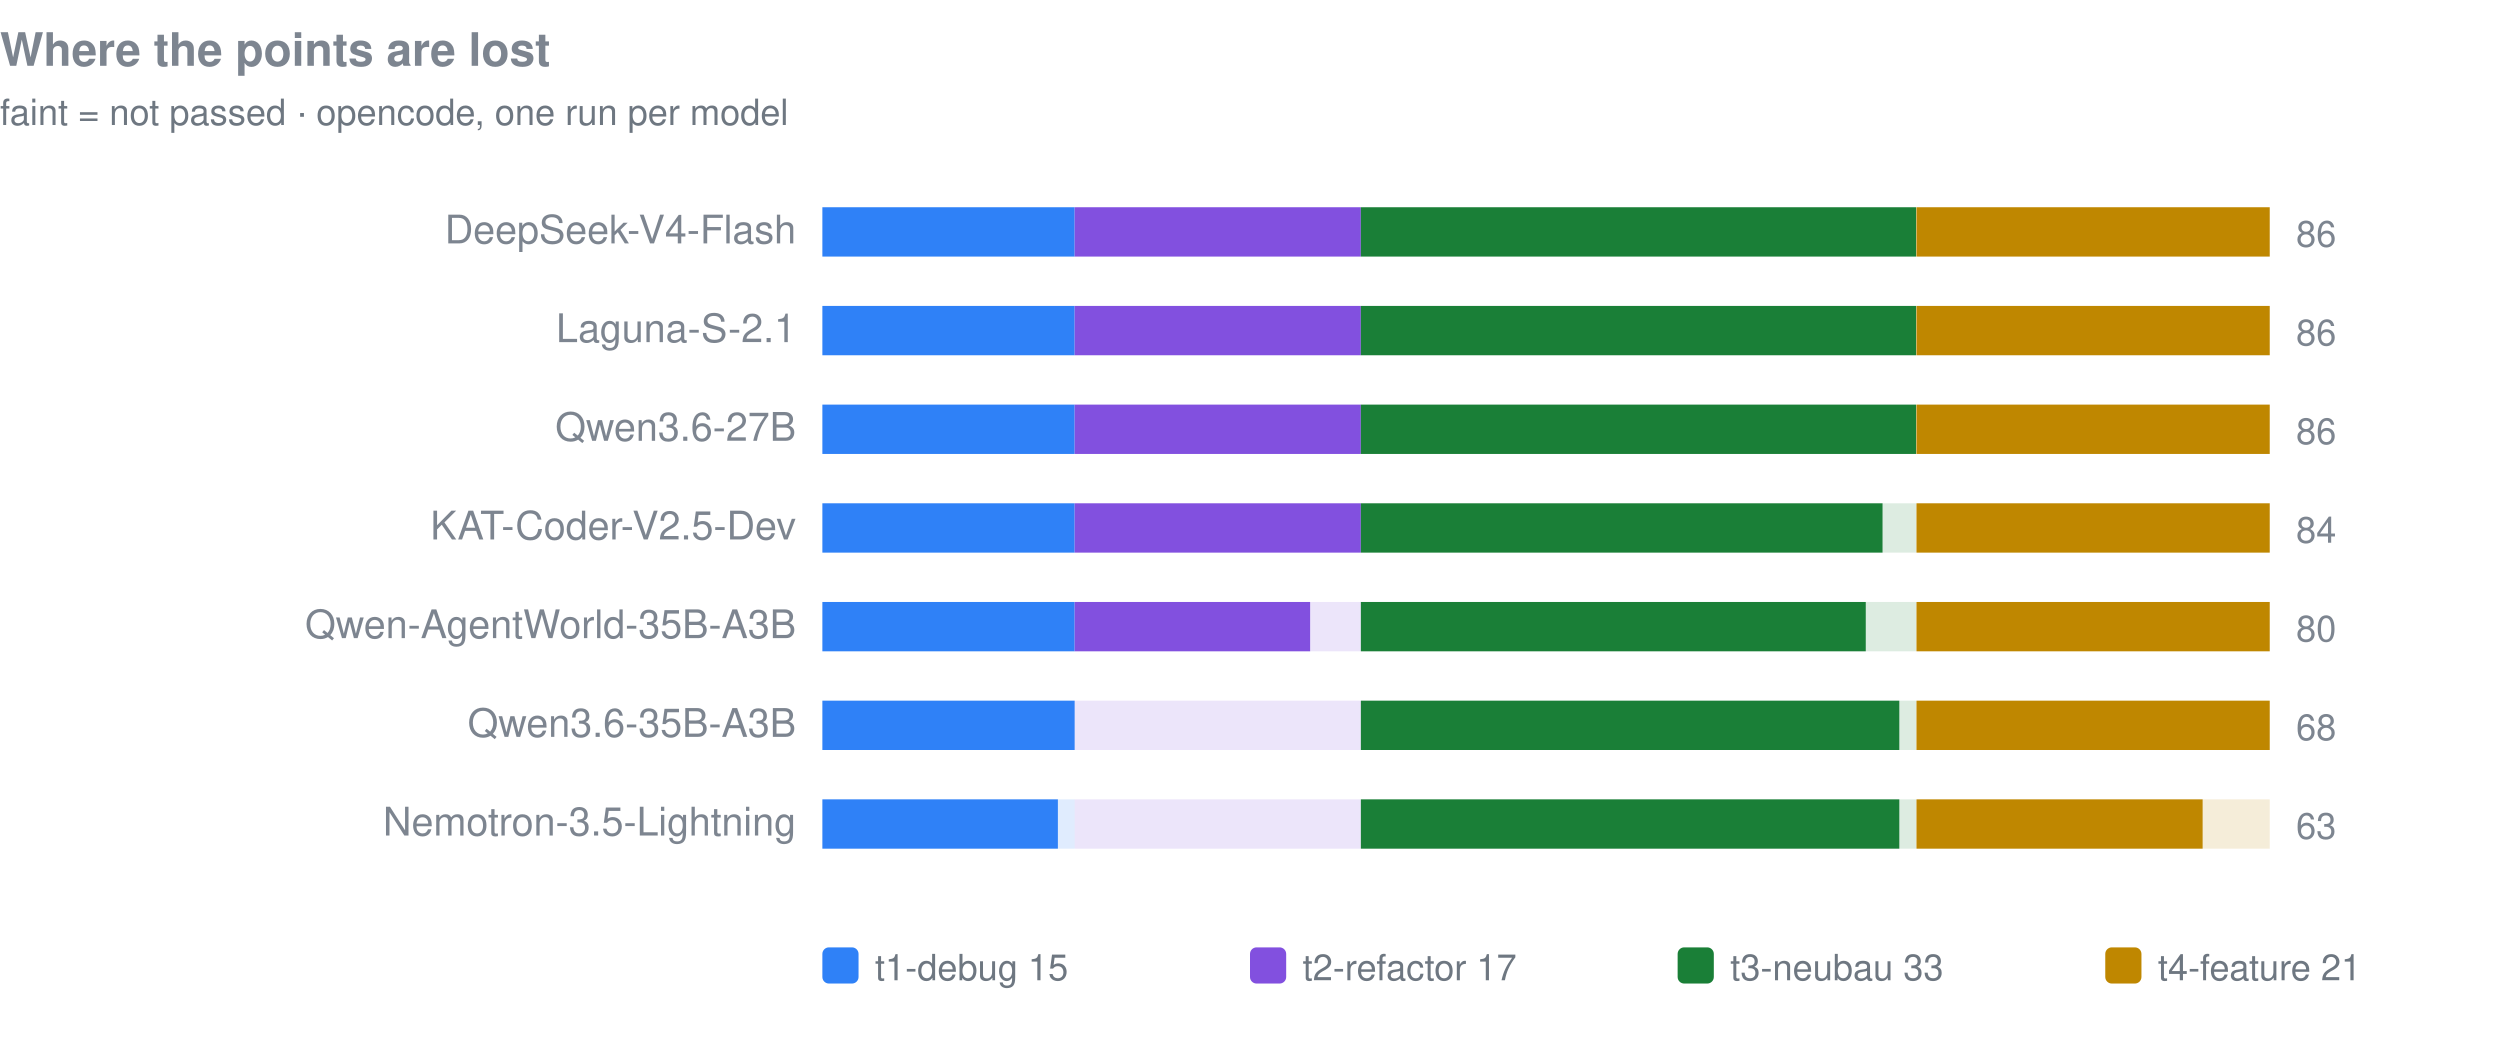
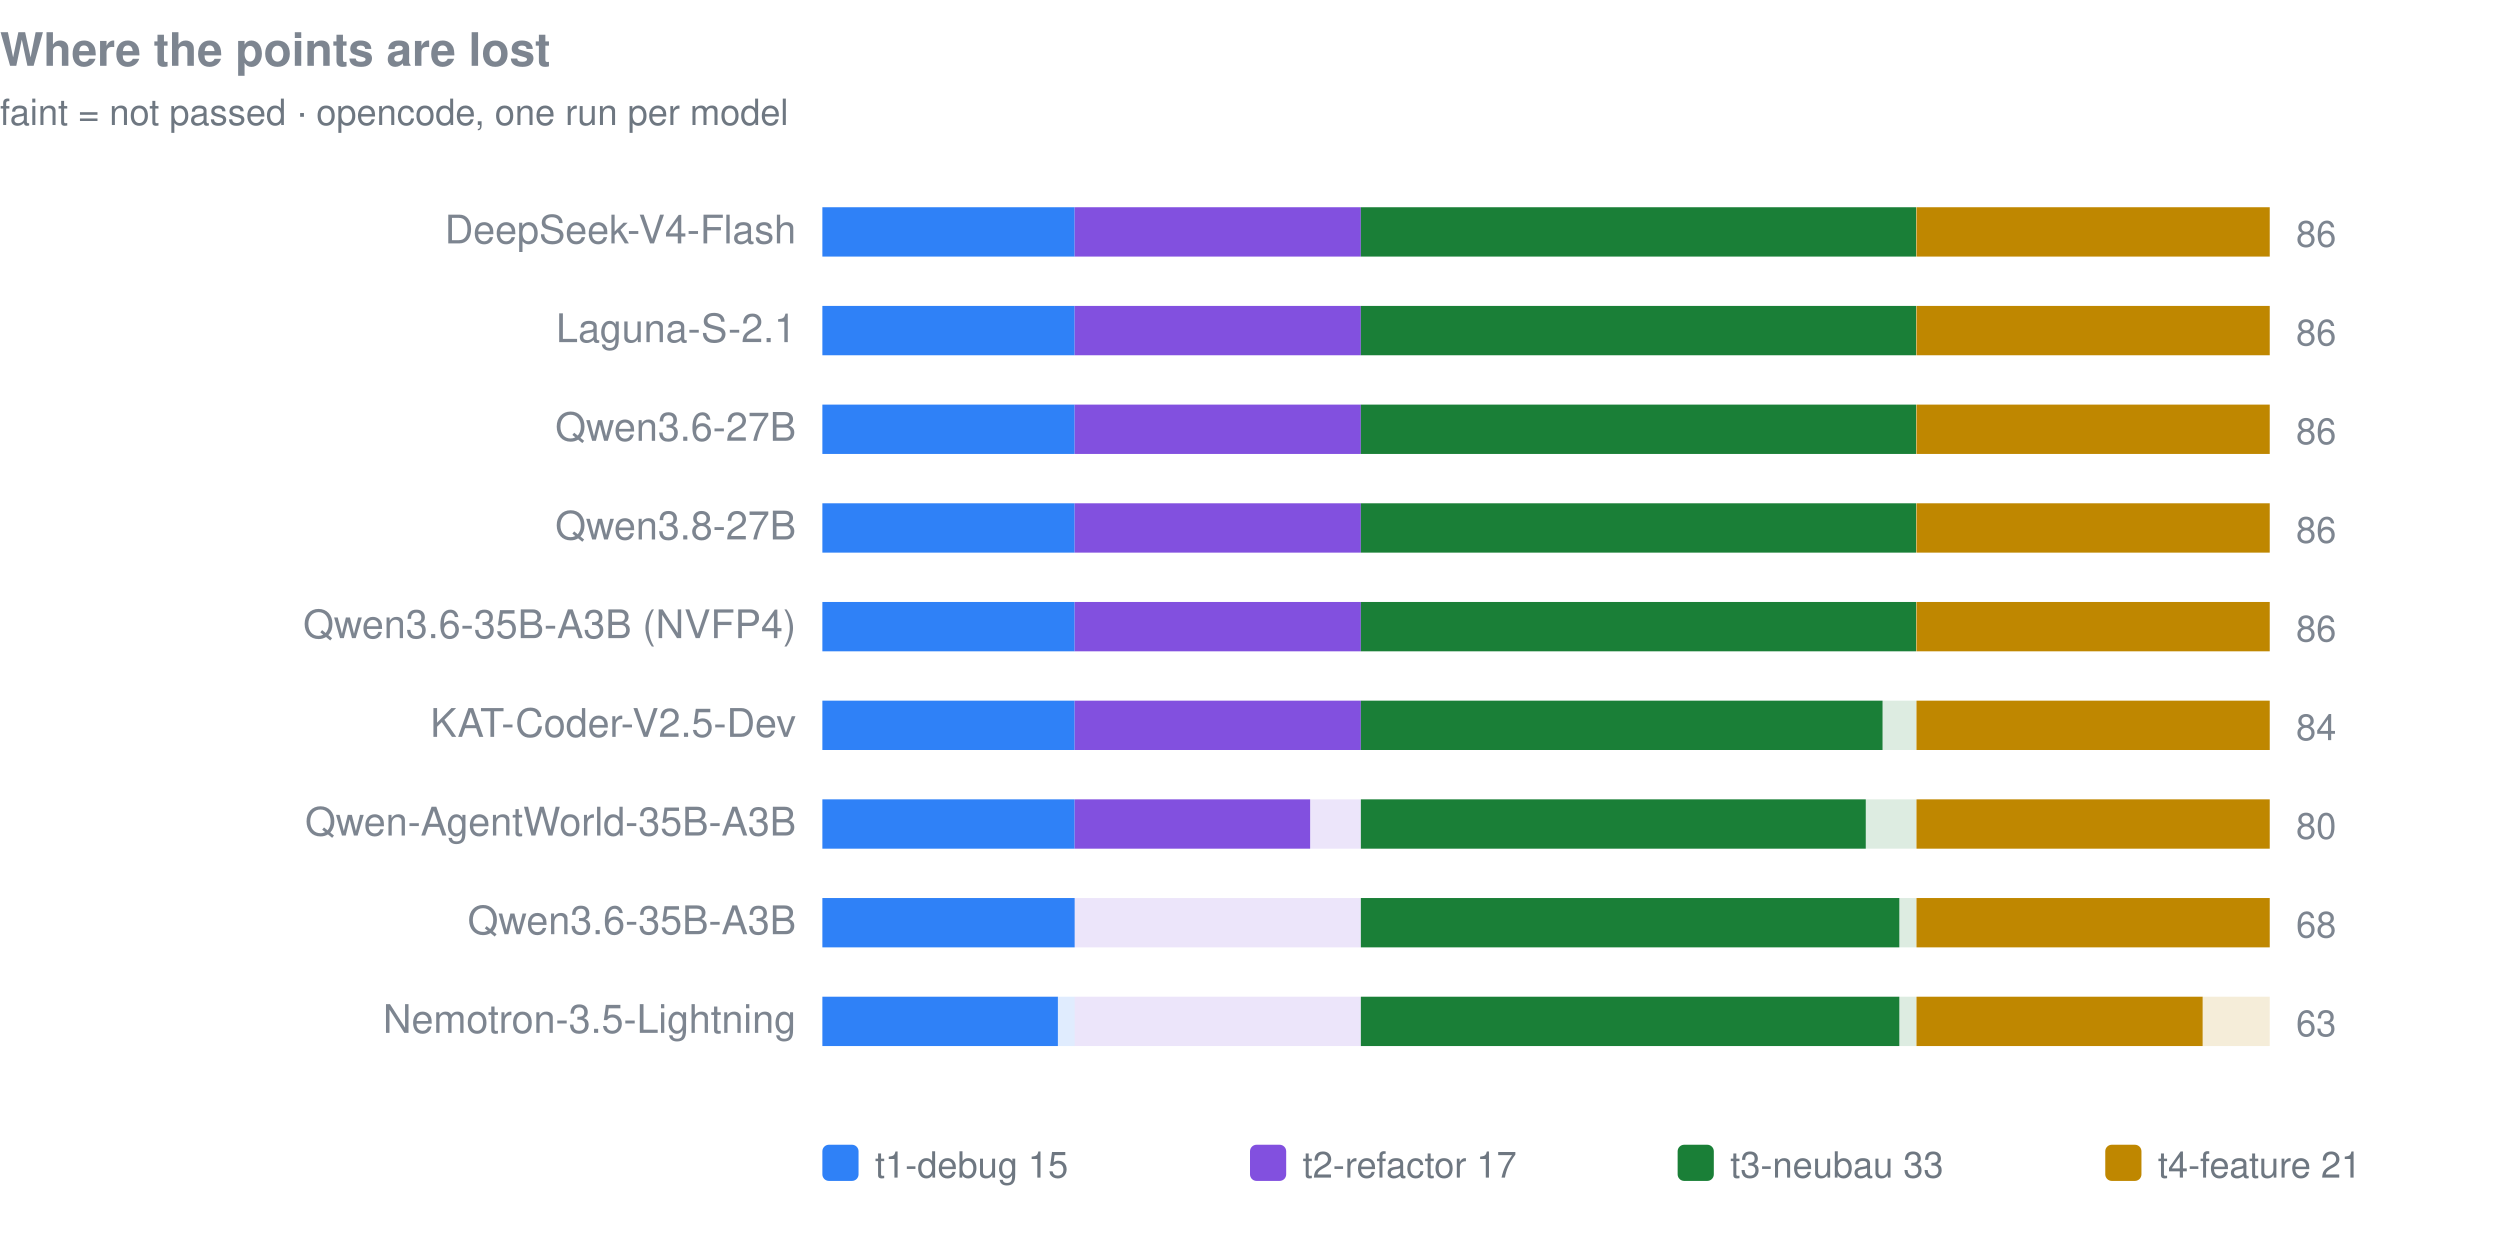
- <svg xmlns="http://www.w3.org/2000/svg" width="760" height="318" viewBox="0 0 760 318" font-family="-apple-system,BlinkMacSystemFont,Segoe UI,Helvetica,Arial,sans-serif">
+ <svg xmlns="http://www.w3.org/2000/svg" width="760" height="378" viewBox="0 0 760 378" font-family="-apple-system,BlinkMacSystemFont,Segoe UI,Helvetica,Arial,sans-serif">
  <text x="0" y="20" font-size="14" font-weight="600" fill="#7d8590">Where the points are lost</text>
  <text x="0" y="38" font-size="11" fill="#6e7781">faint = not passed · opencode, one run per model</text>
  <text x="242" y="74" font-size="12" text-anchor="end" fill="#7d8590">DeepSeek-V4-Flash</text>
  <rect x="250.0" y="63" width="76.7" height="15" fill="#2f81f7" />
  <rect x="326.7" y="63" width="87.0" height="15" fill="#8250df" />
  <rect x="413.7" y="63" width="168.8" height="15" fill="#1a7f37" />
  <rect x="582.6" y="63" width="107.4" height="15" fill="#bf8700" />
  <text x="698.0" y="75" font-size="11" fill="#7d8590">86</text>
  <text x="242" y="104" font-size="12" text-anchor="end" fill="#7d8590">Laguna-S-2.1</text>
  <rect x="250.0" y="93" width="76.7" height="15" fill="#2f81f7" />
  <rect x="326.7" y="93" width="87.0" height="15" fill="#8250df" />
  <rect x="413.7" y="93" width="168.8" height="15" fill="#1a7f37" />
  <rect x="582.6" y="93" width="107.4" height="15" fill="#bf8700" />
  <text x="698.0" y="105" font-size="11" fill="#7d8590">86</text>
  <text x="242" y="134" font-size="12" text-anchor="end" fill="#7d8590">Qwen3.6-27B</text>
  <rect x="250.0" y="123" width="76.7" height="15" fill="#2f81f7" />
  <rect x="326.7" y="123" width="87.0" height="15" fill="#8250df" />
  <rect x="413.7" y="123" width="168.8" height="15" fill="#1a7f37" />
  <rect x="582.6" y="123" width="107.4" height="15" fill="#bf8700" />
  <text x="698.0" y="135" font-size="11" fill="#7d8590">86</text>
-   <text x="242" y="164" font-size="12" text-anchor="end" fill="#7d8590">KAT-Coder-V2.5-Dev</text>
+   <text x="242" y="164" font-size="12" text-anchor="end" fill="#7d8590">Qwen3.8-27B</text>
  <rect x="250.0" y="153" width="76.7" height="15" fill="#2f81f7" />
  <rect x="326.7" y="153" width="87.0" height="15" fill="#8250df" />
-   <rect x="413.7" y="153" width="158.6" height="15" fill="#1a7f37" />
-   <rect x="572.3" y="153" width="10.2" height="15" fill="#1a7f37" opacity="0.15" />
+   <rect x="413.7" y="153" width="168.8" height="15" fill="#1a7f37" />
  <rect x="582.6" y="153" width="107.4" height="15" fill="#bf8700" />
-   <text x="698.0" y="165" font-size="11" fill="#7d8590">84</text>
-   <text x="242" y="194" font-size="12" text-anchor="end" fill="#7d8590">Qwen-AgentWorld-35B-A3B</text>
+   <text x="698.0" y="165" font-size="11" fill="#7d8590">86</text>
+   <text x="242" y="194" font-size="12" text-anchor="end" fill="#7d8590">Qwen3.6-35B-A3B (NVFP4)</text>
  <rect x="250.0" y="183" width="76.7" height="15" fill="#2f81f7" />
-   <rect x="326.7" y="183" width="71.6" height="15" fill="#8250df" />
-   <rect x="398.4" y="183" width="15.3" height="15" fill="#8250df" opacity="0.15" />
-   <rect x="413.7" y="183" width="153.5" height="15" fill="#1a7f37" />
-   <rect x="567.2" y="183" width="15.3" height="15" fill="#1a7f37" opacity="0.15" />
+   <rect x="326.7" y="183" width="87.0" height="15" fill="#8250df" />
+   <rect x="413.7" y="183" width="168.8" height="15" fill="#1a7f37" />
  <rect x="582.6" y="183" width="107.4" height="15" fill="#bf8700" />
-   <text x="698.0" y="195" font-size="11" fill="#7d8590">80</text>
-   <text x="242" y="224" font-size="12" text-anchor="end" fill="#7d8590">Qwen3.6-35B-A3B</text>
+   <text x="698.0" y="195" font-size="11" fill="#7d8590">86</text>
+   <text x="242" y="224" font-size="12" text-anchor="end" fill="#7d8590">KAT-Coder-V2.5-Dev</text>
  <rect x="250.0" y="213" width="76.7" height="15" fill="#2f81f7" />
-   <rect x="326.7" y="213" width="87.0" height="15" fill="#8250df" opacity="0.15" />
-   <rect x="413.7" y="213" width="163.7" height="15" fill="#1a7f37" />
-   <rect x="577.4" y="213" width="5.1" height="15" fill="#1a7f37" opacity="0.15" />
+   <rect x="326.7" y="213" width="87.0" height="15" fill="#8250df" />
+   <rect x="413.7" y="213" width="158.6" height="15" fill="#1a7f37" />
+   <rect x="572.3" y="213" width="10.2" height="15" fill="#1a7f37" opacity="0.15" />
  <rect x="582.6" y="213" width="107.4" height="15" fill="#bf8700" />
-   <text x="698.0" y="225" font-size="11" fill="#7d8590">68</text>
-   <text x="242" y="254" font-size="12" text-anchor="end" fill="#7d8590">Nemotron-3.5-Lightning</text>
-   <rect x="250.0" y="243" width="71.6" height="15" fill="#2f81f7" />
-   <rect x="321.6" y="243" width="5.1" height="15" fill="#2f81f7" opacity="0.15" />
-   <rect x="326.7" y="243" width="87.0" height="15" fill="#8250df" opacity="0.15" />
-   <rect x="413.7" y="243" width="163.7" height="15" fill="#1a7f37" />
-   <rect x="577.4" y="243" width="5.1" height="15" fill="#1a7f37" opacity="0.15" />
-   <rect x="582.6" y="243" width="87.0" height="15" fill="#bf8700" />
-   <rect x="669.5" y="243" width="20.5" height="15" fill="#bf8700" opacity="0.15" />
-   <text x="698.0" y="255" font-size="11" fill="#7d8590">63</text>
-   <rect x="250" y="288" width="11" height="11" rx="2" fill="#2f81f7" />
-   <text x="266" y="298" font-size="11" fill="#6e7781">t1-debug 15</text>
-   <rect x="380" y="288" width="11" height="11" rx="2" fill="#8250df" />
-   <text x="396" y="298" font-size="11" fill="#6e7781">t2-refactor 17</text>
-   <rect x="510" y="288" width="11" height="11" rx="2" fill="#1a7f37" />
-   <text x="526" y="298" font-size="11" fill="#6e7781">t3-neubau 33</text>
-   <rect x="640" y="288" width="11" height="11" rx="2" fill="#bf8700" />
-   <text x="656" y="298" font-size="11" fill="#6e7781">t4-feature 21</text>
+   <text x="698.0" y="225" font-size="11" fill="#7d8590">84</text>
+   <text x="242" y="254" font-size="12" text-anchor="end" fill="#7d8590">Qwen-AgentWorld-35B-A3B</text>
+   <rect x="250.0" y="243" width="76.7" height="15" fill="#2f81f7" />
+   <rect x="326.7" y="243" width="71.6" height="15" fill="#8250df" />
+   <rect x="398.4" y="243" width="15.3" height="15" fill="#8250df" opacity="0.15" />
+   <rect x="413.7" y="243" width="153.5" height="15" fill="#1a7f37" />
+   <rect x="567.2" y="243" width="15.3" height="15" fill="#1a7f37" opacity="0.15" />
+   <rect x="582.6" y="243" width="107.4" height="15" fill="#bf8700" />
+   <text x="698.0" y="255" font-size="11" fill="#7d8590">80</text>
+   <text x="242" y="284" font-size="12" text-anchor="end" fill="#7d8590">Qwen3.6-35B-A3B</text>
+   <rect x="250.0" y="273" width="76.7" height="15" fill="#2f81f7" />
+   <rect x="326.7" y="273" width="87.0" height="15" fill="#8250df" opacity="0.15" />
+   <rect x="413.7" y="273" width="163.7" height="15" fill="#1a7f37" />
+   <rect x="577.4" y="273" width="5.1" height="15" fill="#1a7f37" opacity="0.15" />
+   <rect x="582.6" y="273" width="107.4" height="15" fill="#bf8700" />
+   <text x="698.0" y="285" font-size="11" fill="#7d8590">68</text>
+   <text x="242" y="314" font-size="12" text-anchor="end" fill="#7d8590">Nemotron-3.5-Lightning</text>
+   <rect x="250.0" y="303" width="71.6" height="15" fill="#2f81f7" />
+   <rect x="321.6" y="303" width="5.1" height="15" fill="#2f81f7" opacity="0.15" />
+   <rect x="326.7" y="303" width="87.0" height="15" fill="#8250df" opacity="0.15" />
+   <rect x="413.7" y="303" width="163.7" height="15" fill="#1a7f37" />
+   <rect x="577.4" y="303" width="5.1" height="15" fill="#1a7f37" opacity="0.15" />
+   <rect x="582.6" y="303" width="87.0" height="15" fill="#bf8700" />
+   <rect x="669.5" y="303" width="20.5" height="15" fill="#bf8700" opacity="0.15" />
+   <text x="698.0" y="315" font-size="11" fill="#7d8590">63</text>
+   <rect x="250" y="348" width="11" height="11" rx="2" fill="#2f81f7" />
+   <text x="266" y="358" font-size="11" fill="#6e7781">t1-debug 15</text>
+   <rect x="380" y="348" width="11" height="11" rx="2" fill="#8250df" />
+   <text x="396" y="358" font-size="11" fill="#6e7781">t2-refactor 17</text>
+   <rect x="510" y="348" width="11" height="11" rx="2" fill="#1a7f37" />
+   <text x="526" y="358" font-size="11" fill="#6e7781">t3-neubau 33</text>
+   <rect x="640" y="348" width="11" height="11" rx="2" fill="#bf8700" />
+   <text x="656" y="358" font-size="11" fill="#6e7781">t4-feature 21</text>
</svg>
